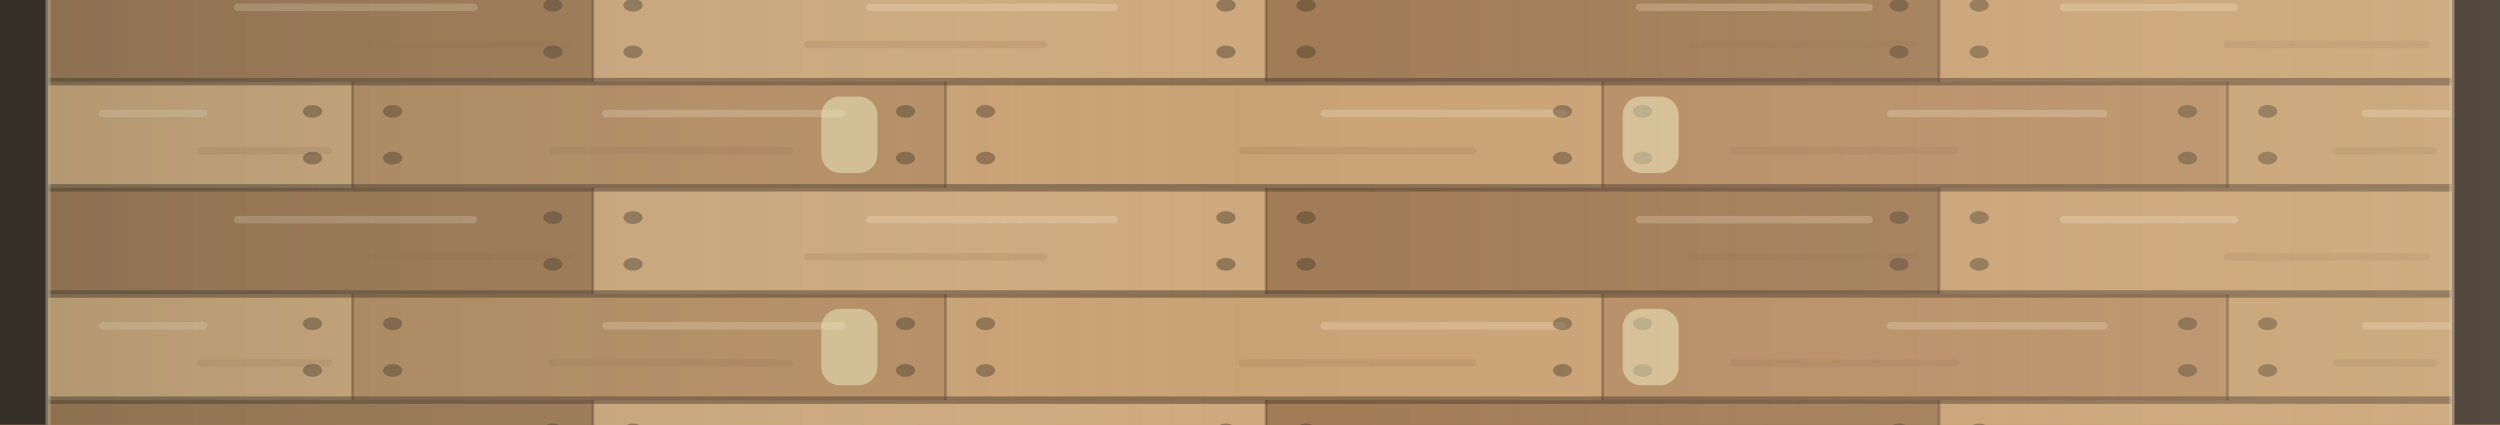
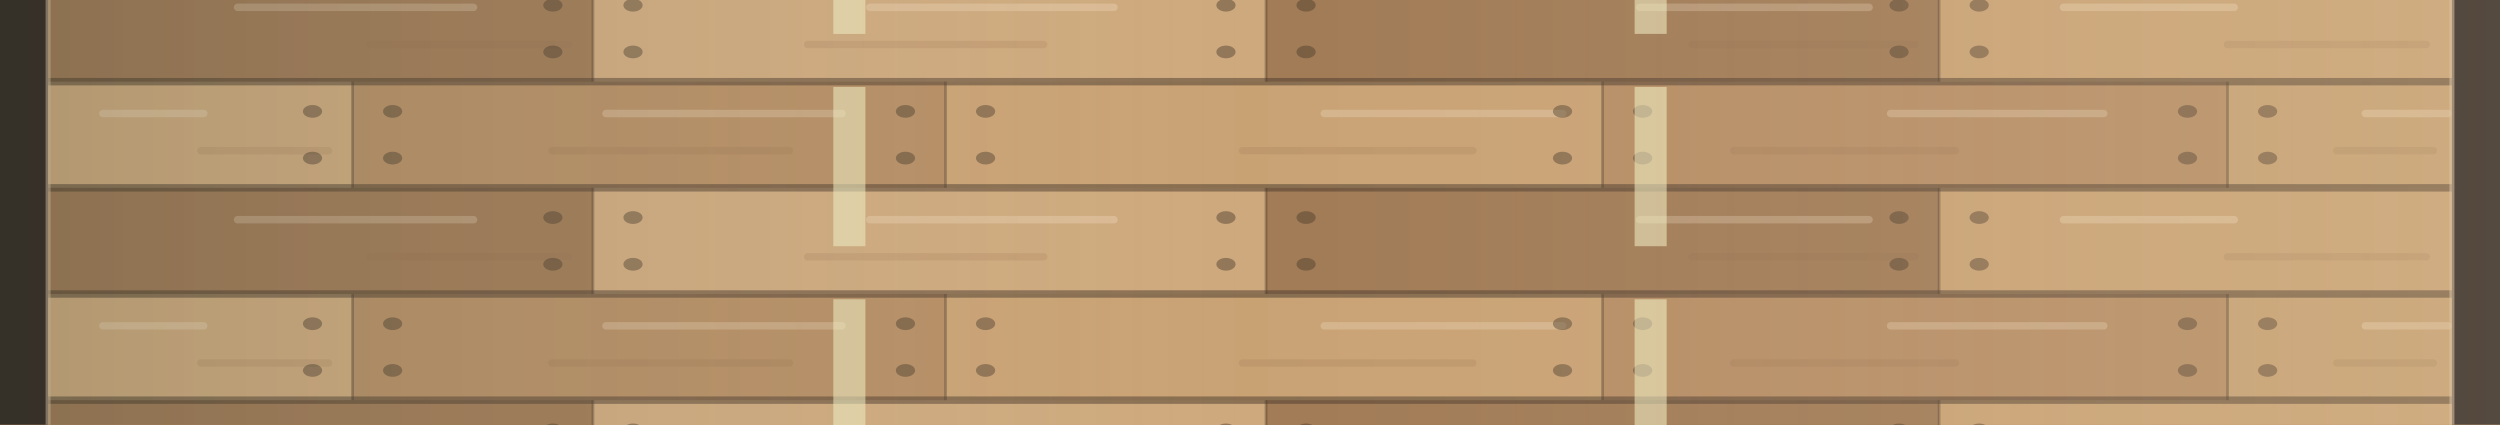
<svg xmlns="http://www.w3.org/2000/svg" width="1095" height="186" viewBox="0 0 1095 186">
  <rect width="1095" height="186" fill="#B58C62" />
  <rect x="0" y="-57.23" width="154.42" height="47.1" fill="#cda87b" />
  <rect x="154.42" y="-57.23" width="259.71" height="47.1" fill="#b68e64" />
  <rect x="414.13" y="-57.23" width="287.79" height="47.1" fill="#c9a274" />
  <rect x="701.92" y="-57.23" width="273.75" height="47.1" fill="#b68d64" />
  <rect x="975.67" y="-57.23" width="119.33" height="47.1" fill="#c59f71" />
  <rect x="0" y="-10.73" width="259.71" height="47.1" fill="#a07a55" />
  <rect x="259.71" y="-10.73" width="294.81" height="47.1" fill="#cea97d" />
  <rect x="554.52" y="-10.73" width="294.81" height="47.1" fill="#a17b56" />
  <rect x="849.33" y="-10.73" width="245.67" height="47.1" fill="#c8a173" />
  <rect x="0" y="35.77" width="154.42" height="47.1" fill="#cda87b" />
  <rect x="154.42" y="35.77" width="259.71" height="47.1" fill="#b68e64" />
  <rect x="414.13" y="35.77" width="287.79" height="47.1" fill="#c9a274" />
  <rect x="701.92" y="35.77" width="273.75" height="47.1" fill="#b68d64" />
  <rect x="975.67" y="35.77" width="119.33" height="47.1" fill="#c59f71" />
  <rect x="0" y="82.27" width="259.71" height="47.1" fill="#a07a55" />
  <rect x="259.71" y="82.27" width="294.81" height="47.1" fill="#cea97d" />
  <rect x="554.52" y="82.27" width="294.81" height="47.1" fill="#a17b56" />
  <rect x="849.33" y="82.27" width="245.67" height="47.1" fill="#c8a173" />
  <rect x="0" y="128.77" width="154.42" height="47.1" fill="#cda87b" />
  <rect x="154.42" y="128.77" width="259.71" height="47.1" fill="#b68e64" />
  <rect x="414.13" y="128.77" width="287.79" height="47.1" fill="#c9a274" />
  <rect x="701.92" y="128.77" width="273.75" height="47.1" fill="#b68d64" />
  <rect x="975.67" y="128.77" width="119.33" height="47.1" fill="#c59f71" />
  <rect x="0" y="175.27" width="259.71" height="47.1" fill="#a07a55" />
  <rect x="259.71" y="175.27" width="294.81" height="47.1" fill="#cea97d" />
  <rect x="554.52" y="175.27" width="294.81" height="47.1" fill="#a17b56" />
  <rect x="849.33" y="175.27" width="245.67" height="47.1" fill="#c8a173" />
  <rect x="0" y="221.77" width="154.42" height="47.1" fill="#cda87b" />
  <rect x="154.42" y="221.77" width="259.71" height="47.1" fill="#b68e64" />
  <rect x="414.13" y="221.77" width="287.79" height="47.1" fill="#c9a274" />
  <rect x="701.92" y="221.77" width="273.75" height="47.1" fill="#b68d64" />
  <rect x="975.67" y="221.77" width="119.33" height="47.1" fill="#c59f71" />
  <rect x="0" y="268.27" width="259.71" height="47.1" fill="#a07a55" />
  <rect x="259.71" y="268.27" width="294.81" height="47.1" fill="#cea97d" />
  <rect x="554.52" y="268.27" width="294.81" height="47.1" fill="#a17b56" />
  <rect x="849.33" y="268.27" width="245.67" height="47.1" fill="#c8a173" />
  <path d="M45.01 -43.28H89.26" stroke="#FFF6DE" stroke-opacity="0.22" stroke-width="3.26" stroke-linecap="round" />
  <path d="M88.03 -27.01H143.89" stroke="#8A6648" stroke-opacity="0.16" stroke-width="3.26" stroke-linecap="round" />
  <path d="M265.42 -43.28H368.79" stroke="#FFF6DE" stroke-opacity="0.22" stroke-width="3.26" stroke-linecap="round" />
  <path d="M241.74 -27.01H345.77" stroke="#8A6648" stroke-opacity="0.16" stroke-width="3.26" stroke-linecap="round" />
  <path d="M580.02 -43.28H684.45" stroke="#FFF6DE" stroke-opacity="0.22" stroke-width="3.26" stroke-linecap="round" />
  <path d="M544.18 -27.01H645.12" stroke="#8A6648" stroke-opacity="0.16" stroke-width="3.26" stroke-linecap="round" />
  <path d="M828.09 -43.28H921.43" stroke="#FFF6DE" stroke-opacity="0.22" stroke-width="3.26" stroke-linecap="round" />
  <path d="M759.4 -27.01H856.49" stroke="#8A6648" stroke-opacity="0.16" stroke-width="3.26" stroke-linecap="round" />
  <path d="M1036 -43.28H1072.33" stroke="#FFF6DE" stroke-opacity="0.22" stroke-width="3.26" stroke-linecap="round" />
  <path d="M1023.48 -27.01H1065.77" stroke="#8A6648" stroke-opacity="0.16" stroke-width="3.26" stroke-linecap="round" />
  <path d="M104.06 3.22H207.43" stroke="#FFF6DE" stroke-opacity="0.22" stroke-width="3.26" stroke-linecap="round" />
  <path d="M162.2 19.49H249.18" stroke="#8A6648" stroke-opacity="0.16" stroke-width="3.26" stroke-linecap="round" />
  <path d="M380.94 3.22H487.92" stroke="#FFF6DE" stroke-opacity="0.22" stroke-width="3.26" stroke-linecap="round" />
  <path d="M353.73 19.49H457.13" stroke="#8A6648" stroke-opacity="0.16" stroke-width="3.26" stroke-linecap="round" />
  <path d="M718.13 3.22H818.65" stroke="#FFF6DE" stroke-opacity="0.22" stroke-width="3.26" stroke-linecap="round" />
  <path d="M741.07 19.49H838.8" stroke="#8A6648" stroke-opacity="0.16" stroke-width="3.26" stroke-linecap="round" />
  <path d="M903.8 3.22H978.6" stroke="#FFF6DE" stroke-opacity="0.22" stroke-width="3.26" stroke-linecap="round" />
  <path d="M975.61 19.49H1062.67" stroke="#8A6648" stroke-opacity="0.16" stroke-width="3.26" stroke-linecap="round" />
  <path d="M45.01 49.72H89.26" stroke="#FFF6DE" stroke-opacity="0.22" stroke-width="3.26" stroke-linecap="round" />
  <path d="M88.03 65.99H143.89" stroke="#8A6648" stroke-opacity="0.16" stroke-width="3.26" stroke-linecap="round" />
  <path d="M265.42 49.72H368.79" stroke="#FFF6DE" stroke-opacity="0.22" stroke-width="3.26" stroke-linecap="round" />
  <path d="M241.74 65.99H345.77" stroke="#8A6648" stroke-opacity="0.16" stroke-width="3.26" stroke-linecap="round" />
  <path d="M580.02 49.72H684.45" stroke="#FFF6DE" stroke-opacity="0.22" stroke-width="3.26" stroke-linecap="round" />
  <path d="M544.18 65.99H645.12" stroke="#8A6648" stroke-opacity="0.16" stroke-width="3.26" stroke-linecap="round" />
  <path d="M828.09 49.72H921.43" stroke="#FFF6DE" stroke-opacity="0.22" stroke-width="3.26" stroke-linecap="round" />
  <path d="M759.4 65.99H856.49" stroke="#8A6648" stroke-opacity="0.16" stroke-width="3.26" stroke-linecap="round" />
  <path d="M1036 49.72H1072.33" stroke="#FFF6DE" stroke-opacity="0.22" stroke-width="3.26" stroke-linecap="round" />
  <path d="M1023.48 65.99H1065.77" stroke="#8A6648" stroke-opacity="0.16" stroke-width="3.26" stroke-linecap="round" />
  <path d="M104.06 96.22H207.43" stroke="#FFF6DE" stroke-opacity="0.22" stroke-width="3.26" stroke-linecap="round" />
  <path d="M162.2 112.49H249.18" stroke="#8A6648" stroke-opacity="0.16" stroke-width="3.26" stroke-linecap="round" />
  <path d="M380.94 96.22H487.92" stroke="#FFF6DE" stroke-opacity="0.22" stroke-width="3.26" stroke-linecap="round" />
  <path d="M353.73 112.49H457.13" stroke="#8A6648" stroke-opacity="0.16" stroke-width="3.26" stroke-linecap="round" />
  <path d="M718.13 96.22H818.65" stroke="#FFF6DE" stroke-opacity="0.22" stroke-width="3.26" stroke-linecap="round" />
  <path d="M741.07 112.49H838.8" stroke="#8A6648" stroke-opacity="0.16" stroke-width="3.26" stroke-linecap="round" />
  <path d="M903.8 96.22H978.6" stroke="#FFF6DE" stroke-opacity="0.22" stroke-width="3.26" stroke-linecap="round" />
  <path d="M975.61 112.49H1062.67" stroke="#8A6648" stroke-opacity="0.16" stroke-width="3.26" stroke-linecap="round" />
  <path d="M45.01 142.72H89.26" stroke="#FFF6DE" stroke-opacity="0.22" stroke-width="3.26" stroke-linecap="round" />
  <path d="M88.03 158.99H143.89" stroke="#8A6648" stroke-opacity="0.16" stroke-width="3.26" stroke-linecap="round" />
  <path d="M265.42 142.72H368.79" stroke="#FFF6DE" stroke-opacity="0.22" stroke-width="3.26" stroke-linecap="round" />
  <path d="M241.74 158.99H345.77" stroke="#8A6648" stroke-opacity="0.16" stroke-width="3.26" stroke-linecap="round" />
  <path d="M580.02 142.72H684.45" stroke="#FFF6DE" stroke-opacity="0.22" stroke-width="3.26" stroke-linecap="round" />
  <path d="M544.18 158.99H645.12" stroke="#8A6648" stroke-opacity="0.16" stroke-width="3.26" stroke-linecap="round" />
  <path d="M828.09 142.72H921.43" stroke="#FFF6DE" stroke-opacity="0.22" stroke-width="3.26" stroke-linecap="round" />
  <path d="M759.4 158.99H856.49" stroke="#8A6648" stroke-opacity="0.16" stroke-width="3.26" stroke-linecap="round" />
  <path d="M1036 142.72H1072.33" stroke="#FFF6DE" stroke-opacity="0.22" stroke-width="3.26" stroke-linecap="round" />
  <path d="M1023.48 158.99H1065.77" stroke="#8A6648" stroke-opacity="0.16" stroke-width="3.26" stroke-linecap="round" />
  <path d="M104.06 189.22H207.43" stroke="#FFF6DE" stroke-opacity="0.22" stroke-width="3.26" stroke-linecap="round" />
  <path d="M162.2 205.49H249.18" stroke="#8A6648" stroke-opacity="0.16" stroke-width="3.26" stroke-linecap="round" />
  <path d="M380.94 189.22H487.92" stroke="#FFF6DE" stroke-opacity="0.22" stroke-width="3.26" stroke-linecap="round" />
  <path d="M353.73 205.49H457.13" stroke="#8A6648" stroke-opacity="0.16" stroke-width="3.26" stroke-linecap="round" />
  <path d="M718.13 189.22H818.65" stroke="#FFF6DE" stroke-opacity="0.22" stroke-width="3.26" stroke-linecap="round" />
  <path d="M741.07 205.49H838.8" stroke="#8A6648" stroke-opacity="0.16" stroke-width="3.26" stroke-linecap="round" />
  <path d="M903.8 189.22H978.6" stroke="#FFF6DE" stroke-opacity="0.22" stroke-width="3.26" stroke-linecap="round" />
  <path d="M975.61 205.49H1062.67" stroke="#8A6648" stroke-opacity="0.16" stroke-width="3.26" stroke-linecap="round" />
  <path d="M45.01 235.72H89.26" stroke="#FFF6DE" stroke-opacity="0.22" stroke-width="3.26" stroke-linecap="round" />
  <path d="M88.03 251.99H143.89" stroke="#8A6648" stroke-opacity="0.16" stroke-width="3.26" stroke-linecap="round" />
  <path d="M265.42 235.72H368.79" stroke="#FFF6DE" stroke-opacity="0.22" stroke-width="3.26" stroke-linecap="round" />
  <path d="M241.74 251.99H345.77" stroke="#8A6648" stroke-opacity="0.16" stroke-width="3.26" stroke-linecap="round" />
  <path d="M580.02 235.72H684.45" stroke="#FFF6DE" stroke-opacity="0.22" stroke-width="3.26" stroke-linecap="round" />
  <path d="M544.18 251.99H645.12" stroke="#8A6648" stroke-opacity="0.16" stroke-width="3.26" stroke-linecap="round" />
  <path d="M828.09 235.72H921.43" stroke="#FFF6DE" stroke-opacity="0.22" stroke-width="3.26" stroke-linecap="round" />
  <path d="M759.4 251.99H856.49" stroke="#8A6648" stroke-opacity="0.16" stroke-width="3.26" stroke-linecap="round" />
  <path d="M1036 235.72H1072.33" stroke="#FFF6DE" stroke-opacity="0.22" stroke-width="3.26" stroke-linecap="round" />
  <path d="M1023.48 251.99H1065.77" stroke="#8A6648" stroke-opacity="0.16" stroke-width="3.26" stroke-linecap="round" />
  <path d="M104.06 282.22H207.43" stroke="#FFF6DE" stroke-opacity="0.22" stroke-width="3.26" stroke-linecap="round" />
  <path d="M162.2 298.49H249.18" stroke="#8A6648" stroke-opacity="0.16" stroke-width="3.26" stroke-linecap="round" />
  <path d="M380.94 282.22H487.92" stroke="#FFF6DE" stroke-opacity="0.22" stroke-width="3.26" stroke-linecap="round" />
  <path d="M353.73 298.49H457.13" stroke="#8A6648" stroke-opacity="0.16" stroke-width="3.26" stroke-linecap="round" />
  <path d="M718.13 282.22H818.65" stroke="#FFF6DE" stroke-opacity="0.22" stroke-width="3.26" stroke-linecap="round" />
  <path d="M741.07 298.49H838.8" stroke="#8A6648" stroke-opacity="0.16" stroke-width="3.26" stroke-linecap="round" />
  <path d="M903.8 282.22H978.6" stroke="#FFF6DE" stroke-opacity="0.22" stroke-width="3.26" stroke-linecap="round" />
  <path d="M975.61 298.49H1062.67" stroke="#8A6648" stroke-opacity="0.16" stroke-width="3.26" stroke-linecap="round" />
  <path d="M154.42 -57.23V-10.73" stroke="#4A3A2C" stroke-opacity=".38" stroke-width="1.22" />
  <path d="M414.13 -57.23V-10.73" stroke="#4A3A2C" stroke-opacity=".38" stroke-width="1.22" />
  <path d="M701.92 -57.23V-10.73" stroke="#4A3A2C" stroke-opacity=".38" stroke-width="1.22" />
  <path d="M975.67 -57.23V-10.73" stroke="#4A3A2C" stroke-opacity=".38" stroke-width="1.22" />
  <path d="M0 -57.23H1095" stroke="#4A3A2C" stroke-opacity=".5" stroke-width="3.26" />
  <path d="M259.71 -10.73V35.77" stroke="#4A3A2C" stroke-opacity=".38" stroke-width="1.22" />
  <path d="M554.52 -10.73V35.77" stroke="#4A3A2C" stroke-opacity=".38" stroke-width="1.22" />
  <path d="M849.33 -10.73V35.77" stroke="#4A3A2C" stroke-opacity=".38" stroke-width="1.22" />
  <path d="M0 -10.73H1095" stroke="#4A3A2C" stroke-opacity=".5" stroke-width="3.26" />
  <path d="M154.42 35.77V82.27" stroke="#4A3A2C" stroke-opacity=".38" stroke-width="1.22" />
  <path d="M414.13 35.77V82.27" stroke="#4A3A2C" stroke-opacity=".38" stroke-width="1.22" />
  <path d="M701.92 35.77V82.27" stroke="#4A3A2C" stroke-opacity=".38" stroke-width="1.22" />
  <path d="M975.67 35.77V82.27" stroke="#4A3A2C" stroke-opacity=".38" stroke-width="1.22" />
  <path d="M0 35.77H1095" stroke="#4A3A2C" stroke-opacity=".5" stroke-width="3.26" />
  <path d="M259.71 82.27V128.77" stroke="#4A3A2C" stroke-opacity=".38" stroke-width="1.22" />
  <path d="M554.52 82.27V128.77" stroke="#4A3A2C" stroke-opacity=".38" stroke-width="1.22" />
  <path d="M849.33 82.27V128.77" stroke="#4A3A2C" stroke-opacity=".38" stroke-width="1.22" />
  <path d="M0 82.27H1095" stroke="#4A3A2C" stroke-opacity=".5" stroke-width="3.26" />
  <path d="M154.42 128.77V175.27" stroke="#4A3A2C" stroke-opacity=".38" stroke-width="1.22" />
  <path d="M414.13 128.77V175.27" stroke="#4A3A2C" stroke-opacity=".38" stroke-width="1.22" />
  <path d="M701.92 128.77V175.27" stroke="#4A3A2C" stroke-opacity=".38" stroke-width="1.22" />
  <path d="M975.67 128.77V175.27" stroke="#4A3A2C" stroke-opacity=".38" stroke-width="1.22" />
  <path d="M0 128.77H1095" stroke="#4A3A2C" stroke-opacity=".5" stroke-width="3.26" />
  <path d="M259.71 175.27V221.77" stroke="#4A3A2C" stroke-opacity=".38" stroke-width="1.22" />
  <path d="M554.52 175.27V221.77" stroke="#4A3A2C" stroke-opacity=".38" stroke-width="1.22" />
  <path d="M849.33 175.27V221.77" stroke="#4A3A2C" stroke-opacity=".38" stroke-width="1.22" />
  <path d="M0 175.27H1095" stroke="#4A3A2C" stroke-opacity=".5" stroke-width="3.26" />
  <path d="M154.42 221.77V268.27" stroke="#4A3A2C" stroke-opacity=".38" stroke-width="1.22" />
  <path d="M414.13 221.77V268.27" stroke="#4A3A2C" stroke-opacity=".38" stroke-width="1.22" />
  <path d="M701.92 221.77V268.27" stroke="#4A3A2C" stroke-opacity=".38" stroke-width="1.22" />
  <path d="M975.67 221.77V268.27" stroke="#4A3A2C" stroke-opacity=".38" stroke-width="1.22" />
  <path d="M0 221.77H1095" stroke="#4A3A2C" stroke-opacity=".5" stroke-width="3.26" />
  <path d="M259.71 268.27V314.77" stroke="#4A3A2C" stroke-opacity=".38" stroke-width="1.22" />
  <path d="M554.52 268.27V314.77" stroke="#4A3A2C" stroke-opacity=".38" stroke-width="1.22" />
  <path d="M849.33 268.27V314.77" stroke="#4A3A2C" stroke-opacity=".38" stroke-width="1.22" />
  <path d="M0 268.27H1095" stroke="#4A3A2C" stroke-opacity=".5" stroke-width="3.26" />
  <ellipse cx="136.88" cy="-44.21" rx="4.21" ry="2.79" fill="#4A3A2C" fill-opacity=".45" />
  <ellipse cx="136.88" cy="-23.75" rx="4.21" ry="2.79" fill="#4A3A2C" fill-opacity=".45" />
  <ellipse cx="171.97" cy="-44.21" rx="4.21" ry="2.79" fill="#4A3A2C" fill-opacity=".45" />
  <ellipse cx="171.97" cy="-23.75" rx="4.21" ry="2.79" fill="#4A3A2C" fill-opacity=".45" />
  <ellipse cx="396.59" cy="-44.21" rx="4.21" ry="2.79" fill="#4A3A2C" fill-opacity=".45" />
  <ellipse cx="396.59" cy="-23.75" rx="4.21" ry="2.79" fill="#4A3A2C" fill-opacity=".45" />
  <ellipse cx="431.68" cy="-44.21" rx="4.21" ry="2.79" fill="#4A3A2C" fill-opacity=".45" />
  <ellipse cx="431.68" cy="-23.75" rx="4.21" ry="2.79" fill="#4A3A2C" fill-opacity=".45" />
  <ellipse cx="684.38" cy="-44.21" rx="4.21" ry="2.79" fill="#4A3A2C" fill-opacity=".45" />
  <ellipse cx="684.38" cy="-23.75" rx="4.21" ry="2.79" fill="#4A3A2C" fill-opacity=".45" />
  <ellipse cx="719.47" cy="-44.21" rx="4.21" ry="2.79" fill="#4A3A2C" fill-opacity=".45" />
  <ellipse cx="719.47" cy="-23.75" rx="4.21" ry="2.79" fill="#4A3A2C" fill-opacity=".45" />
  <ellipse cx="958.13" cy="-44.21" rx="4.21" ry="2.79" fill="#4A3A2C" fill-opacity=".45" />
  <ellipse cx="958.13" cy="-23.75" rx="4.21" ry="2.79" fill="#4A3A2C" fill-opacity=".45" />
  <ellipse cx="993.22" cy="-44.21" rx="4.21" ry="2.79" fill="#4A3A2C" fill-opacity=".45" />
  <ellipse cx="993.22" cy="-23.75" rx="4.21" ry="2.79" fill="#4A3A2C" fill-opacity=".45" />
  <ellipse cx="242.16" cy="2.29" rx="4.21" ry="2.79" fill="#4A3A2C" fill-opacity=".45" />
  <ellipse cx="242.16" cy="22.75" rx="4.21" ry="2.79" fill="#4A3A2C" fill-opacity=".45" />
  <ellipse cx="277.26" cy="2.29" rx="4.21" ry="2.79" fill="#4A3A2C" fill-opacity=".45" />
  <ellipse cx="277.26" cy="22.75" rx="4.21" ry="2.79" fill="#4A3A2C" fill-opacity=".45" />
  <ellipse cx="536.97" cy="2.29" rx="4.21" ry="2.79" fill="#4A3A2C" fill-opacity=".45" />
  <ellipse cx="536.97" cy="22.75" rx="4.21" ry="2.79" fill="#4A3A2C" fill-opacity=".45" />
  <ellipse cx="572.07" cy="2.29" rx="4.21" ry="2.79" fill="#4A3A2C" fill-opacity=".45" />
  <ellipse cx="572.07" cy="22.75" rx="4.21" ry="2.79" fill="#4A3A2C" fill-opacity=".45" />
  <ellipse cx="831.78" cy="2.29" rx="4.21" ry="2.79" fill="#4A3A2C" fill-opacity=".45" />
  <ellipse cx="831.78" cy="22.75" rx="4.21" ry="2.79" fill="#4A3A2C" fill-opacity=".45" />
  <ellipse cx="866.88" cy="2.29" rx="4.21" ry="2.79" fill="#4A3A2C" fill-opacity=".45" />
  <ellipse cx="866.88" cy="22.75" rx="4.21" ry="2.79" fill="#4A3A2C" fill-opacity=".45" />
  <ellipse cx="136.88" cy="48.79" rx="4.21" ry="2.79" fill="#4A3A2C" fill-opacity=".45" />
  <ellipse cx="136.88" cy="69.25" rx="4.21" ry="2.79" fill="#4A3A2C" fill-opacity=".45" />
  <ellipse cx="171.97" cy="48.79" rx="4.21" ry="2.79" fill="#4A3A2C" fill-opacity=".45" />
  <ellipse cx="171.97" cy="69.25" rx="4.21" ry="2.79" fill="#4A3A2C" fill-opacity=".45" />
  <ellipse cx="396.59" cy="48.79" rx="4.21" ry="2.79" fill="#4A3A2C" fill-opacity=".45" />
  <ellipse cx="396.59" cy="69.25" rx="4.21" ry="2.79" fill="#4A3A2C" fill-opacity=".45" />
  <ellipse cx="431.68" cy="48.79" rx="4.21" ry="2.79" fill="#4A3A2C" fill-opacity=".45" />
  <ellipse cx="431.68" cy="69.25" rx="4.21" ry="2.79" fill="#4A3A2C" fill-opacity=".45" />
  <ellipse cx="684.38" cy="48.79" rx="4.21" ry="2.79" fill="#4A3A2C" fill-opacity=".45" />
  <ellipse cx="684.38" cy="69.25" rx="4.21" ry="2.79" fill="#4A3A2C" fill-opacity=".45" />
  <ellipse cx="719.47" cy="48.79" rx="4.21" ry="2.79" fill="#4A3A2C" fill-opacity=".45" />
  <ellipse cx="719.47" cy="69.25" rx="4.21" ry="2.79" fill="#4A3A2C" fill-opacity=".45" />
  <ellipse cx="958.13" cy="48.79" rx="4.21" ry="2.79" fill="#4A3A2C" fill-opacity=".45" />
  <ellipse cx="958.13" cy="69.25" rx="4.21" ry="2.79" fill="#4A3A2C" fill-opacity=".45" />
  <ellipse cx="993.22" cy="48.79" rx="4.21" ry="2.79" fill="#4A3A2C" fill-opacity=".45" />
  <ellipse cx="993.22" cy="69.25" rx="4.21" ry="2.79" fill="#4A3A2C" fill-opacity=".45" />
  <ellipse cx="242.16" cy="95.29" rx="4.21" ry="2.79" fill="#4A3A2C" fill-opacity=".45" />
  <ellipse cx="242.16" cy="115.75" rx="4.21" ry="2.79" fill="#4A3A2C" fill-opacity=".45" />
  <ellipse cx="277.26" cy="95.29" rx="4.21" ry="2.79" fill="#4A3A2C" fill-opacity=".45" />
  <ellipse cx="277.26" cy="115.75" rx="4.21" ry="2.79" fill="#4A3A2C" fill-opacity=".45" />
  <ellipse cx="536.97" cy="95.29" rx="4.21" ry="2.79" fill="#4A3A2C" fill-opacity=".45" />
  <ellipse cx="536.97" cy="115.75" rx="4.21" ry="2.79" fill="#4A3A2C" fill-opacity=".45" />
  <ellipse cx="572.07" cy="95.29" rx="4.21" ry="2.79" fill="#4A3A2C" fill-opacity=".45" />
  <ellipse cx="572.07" cy="115.75" rx="4.21" ry="2.79" fill="#4A3A2C" fill-opacity=".45" />
  <ellipse cx="831.78" cy="95.29" rx="4.21" ry="2.79" fill="#4A3A2C" fill-opacity=".45" />
  <ellipse cx="831.78" cy="115.75" rx="4.21" ry="2.79" fill="#4A3A2C" fill-opacity=".45" />
  <ellipse cx="866.88" cy="95.29" rx="4.21" ry="2.79" fill="#4A3A2C" fill-opacity=".45" />
  <ellipse cx="866.88" cy="115.75" rx="4.21" ry="2.79" fill="#4A3A2C" fill-opacity=".45" />
  <ellipse cx="136.88" cy="141.79" rx="4.21" ry="2.79" fill="#4A3A2C" fill-opacity=".45" />
  <ellipse cx="136.88" cy="162.25" rx="4.21" ry="2.79" fill="#4A3A2C" fill-opacity=".45" />
  <ellipse cx="171.97" cy="141.79" rx="4.21" ry="2.79" fill="#4A3A2C" fill-opacity=".45" />
  <ellipse cx="171.97" cy="162.25" rx="4.21" ry="2.79" fill="#4A3A2C" fill-opacity=".45" />
  <ellipse cx="396.59" cy="141.79" rx="4.21" ry="2.79" fill="#4A3A2C" fill-opacity=".45" />
  <ellipse cx="396.59" cy="162.25" rx="4.21" ry="2.79" fill="#4A3A2C" fill-opacity=".45" />
  <ellipse cx="431.68" cy="141.79" rx="4.21" ry="2.79" fill="#4A3A2C" fill-opacity=".45" />
  <ellipse cx="431.68" cy="162.25" rx="4.21" ry="2.79" fill="#4A3A2C" fill-opacity=".45" />
  <ellipse cx="684.38" cy="141.79" rx="4.21" ry="2.79" fill="#4A3A2C" fill-opacity=".45" />
  <ellipse cx="684.38" cy="162.25" rx="4.21" ry="2.79" fill="#4A3A2C" fill-opacity=".45" />
  <ellipse cx="719.47" cy="141.79" rx="4.21" ry="2.79" fill="#4A3A2C" fill-opacity=".45" />
  <ellipse cx="719.47" cy="162.25" rx="4.21" ry="2.79" fill="#4A3A2C" fill-opacity=".45" />
  <ellipse cx="958.13" cy="141.79" rx="4.21" ry="2.79" fill="#4A3A2C" fill-opacity=".45" />
  <ellipse cx="958.13" cy="162.25" rx="4.21" ry="2.79" fill="#4A3A2C" fill-opacity=".45" />
  <ellipse cx="993.22" cy="141.79" rx="4.21" ry="2.79" fill="#4A3A2C" fill-opacity=".45" />
  <ellipse cx="993.22" cy="162.25" rx="4.21" ry="2.79" fill="#4A3A2C" fill-opacity=".45" />
  <ellipse cx="242.16" cy="188.29" rx="4.21" ry="2.79" fill="#4A3A2C" fill-opacity=".45" />
  <ellipse cx="242.16" cy="208.75" rx="4.21" ry="2.79" fill="#4A3A2C" fill-opacity=".45" />
  <ellipse cx="277.26" cy="188.29" rx="4.21" ry="2.79" fill="#4A3A2C" fill-opacity=".45" />
  <ellipse cx="277.26" cy="208.75" rx="4.21" ry="2.79" fill="#4A3A2C" fill-opacity=".45" />
  <ellipse cx="536.97" cy="188.29" rx="4.21" ry="2.79" fill="#4A3A2C" fill-opacity=".45" />
  <ellipse cx="536.97" cy="208.75" rx="4.21" ry="2.79" fill="#4A3A2C" fill-opacity=".45" />
  <ellipse cx="572.07" cy="188.29" rx="4.21" ry="2.79" fill="#4A3A2C" fill-opacity=".45" />
  <ellipse cx="572.07" cy="208.75" rx="4.21" ry="2.79" fill="#4A3A2C" fill-opacity=".45" />
  <ellipse cx="831.78" cy="188.29" rx="4.21" ry="2.79" fill="#4A3A2C" fill-opacity=".45" />
  <ellipse cx="831.78" cy="208.75" rx="4.21" ry="2.79" fill="#4A3A2C" fill-opacity=".45" />
  <ellipse cx="866.88" cy="188.29" rx="4.21" ry="2.79" fill="#4A3A2C" fill-opacity=".45" />
  <ellipse cx="866.88" cy="208.75" rx="4.21" ry="2.79" fill="#4A3A2C" fill-opacity=".45" />
  <ellipse cx="136.88" cy="234.79" rx="4.21" ry="2.79" fill="#4A3A2C" fill-opacity=".45" />
  <ellipse cx="136.88" cy="255.25" rx="4.21" ry="2.79" fill="#4A3A2C" fill-opacity=".45" />
  <ellipse cx="171.97" cy="234.79" rx="4.21" ry="2.79" fill="#4A3A2C" fill-opacity=".45" />
  <ellipse cx="171.97" cy="255.25" rx="4.21" ry="2.79" fill="#4A3A2C" fill-opacity=".45" />
  <ellipse cx="396.59" cy="234.79" rx="4.21" ry="2.79" fill="#4A3A2C" fill-opacity=".45" />
  <ellipse cx="396.59" cy="255.25" rx="4.21" ry="2.79" fill="#4A3A2C" fill-opacity=".45" />
  <ellipse cx="431.68" cy="234.79" rx="4.21" ry="2.79" fill="#4A3A2C" fill-opacity=".45" />
  <ellipse cx="431.68" cy="255.25" rx="4.21" ry="2.79" fill="#4A3A2C" fill-opacity=".45" />
  <ellipse cx="684.38" cy="234.79" rx="4.21" ry="2.79" fill="#4A3A2C" fill-opacity=".45" />
  <ellipse cx="684.38" cy="255.25" rx="4.21" ry="2.79" fill="#4A3A2C" fill-opacity=".45" />
  <ellipse cx="719.47" cy="234.79" rx="4.21" ry="2.79" fill="#4A3A2C" fill-opacity=".45" />
  <ellipse cx="719.47" cy="255.25" rx="4.21" ry="2.79" fill="#4A3A2C" fill-opacity=".45" />
  <ellipse cx="958.13" cy="234.79" rx="4.21" ry="2.79" fill="#4A3A2C" fill-opacity=".45" />
  <ellipse cx="958.13" cy="255.25" rx="4.21" ry="2.79" fill="#4A3A2C" fill-opacity=".45" />
  <ellipse cx="993.22" cy="234.79" rx="4.21" ry="2.79" fill="#4A3A2C" fill-opacity=".45" />
  <ellipse cx="993.22" cy="255.25" rx="4.21" ry="2.79" fill="#4A3A2C" fill-opacity=".45" />
  <ellipse cx="242.16" cy="281.29" rx="4.21" ry="2.79" fill="#4A3A2C" fill-opacity=".45" />
  <ellipse cx="242.16" cy="301.75" rx="4.21" ry="2.79" fill="#4A3A2C" fill-opacity=".45" />
  <ellipse cx="277.26" cy="281.29" rx="4.21" ry="2.79" fill="#4A3A2C" fill-opacity=".45" />
  <ellipse cx="277.26" cy="301.75" rx="4.21" ry="2.79" fill="#4A3A2C" fill-opacity=".45" />
  <ellipse cx="536.97" cy="281.29" rx="4.21" ry="2.79" fill="#4A3A2C" fill-opacity=".45" />
  <ellipse cx="536.97" cy="301.75" rx="4.21" ry="2.79" fill="#4A3A2C" fill-opacity=".45" />
  <ellipse cx="572.07" cy="281.29" rx="4.21" ry="2.79" fill="#4A3A2C" fill-opacity=".45" />
  <ellipse cx="572.07" cy="301.75" rx="4.21" ry="2.79" fill="#4A3A2C" fill-opacity=".45" />
  <ellipse cx="831.78" cy="281.29" rx="4.21" ry="2.79" fill="#4A3A2C" fill-opacity=".45" />
  <ellipse cx="831.78" cy="301.75" rx="4.21" ry="2.79" fill="#4A3A2C" fill-opacity=".45" />
  <ellipse cx="866.88" cy="281.29" rx="4.21" ry="2.79" fill="#4A3A2C" fill-opacity=".45" />
  <ellipse cx="866.88" cy="301.75" rx="4.21" ry="2.79" fill="#4A3A2C" fill-opacity=".45" />
-   <rect x="359.74" y="-50.72" width="24.56" height="33.48" rx="8.19" fill="#F2F0C4" fill-opacity=".5" />
-   <rect x="710.7" y="-50.72" width="24.56" height="33.48" rx="8.19" fill="#F2F0C4" fill-opacity=".5" />
-   <rect x="359.74" y="42.28" width="24.56" height="33.48" rx="8.19" fill="#F2F0C4" fill-opacity=".5" />
-   <rect x="710.7" y="42.28" width="24.56" height="33.48" rx="8.19" fill="#F2F0C4" fill-opacity=".5" />
-   <rect x="359.74" y="135.28" width="24.56" height="33.48" rx="8.19" fill="#F2F0C4" fill-opacity=".5" />
-   <rect x="710.7" y="135.28" width="24.56" height="33.48" rx="8.19" fill="#F2F0C4" fill-opacity=".5" />
-   <rect x="359.74" y="228.28" width="24.56" height="33.48" rx="8.19" fill="#F2F0C4" fill-opacity=".5" />
-   <rect x="710.7" y="228.28" width="24.56" height="33.48" rx="8.19" fill="#F2F0C4" fill-opacity=".5" />
+   <rect x="365" y="-54.91" width="14.04" height="69.75" fill="#F2F0C4" fill-opacity=".55" />
+   <rect x="715.96" y="-54.91" width="14.04" height="69.75" fill="#F2F0C4" fill-opacity=".55" />
+   <rect x="365" y="38.09" width="14.04" height="69.75" fill="#F2F0C4" fill-opacity=".55" />
+   <rect x="715.96" y="38.09" width="14.04" height="69.75" fill="#F2F0C4" fill-opacity=".55" />
+   <rect x="365" y="131.09" width="14.04" height="69.75" fill="#F2F0C4" fill-opacity=".55" />
+   <rect x="715.96" y="131.09" width="14.04" height="69.75" fill="#F2F0C4" fill-opacity=".55" />
+   <rect x="365" y="224.09" width="14.04" height="69.75" fill="#F2F0C4" fill-opacity=".55" />
+   <rect x="715.96" y="224.09" width="14.04" height="69.75" fill="#F2F0C4" fill-opacity=".55" />
  <rect x="0" y="0" width="21.06" height="186" fill="#3A2E26" />
  <rect x="1073.94" y="0" width="21.06" height="186" fill="#3A2E26" />
  <path d="M21.06 0V186M1073.94 0V186" stroke="#d9be9e" stroke-opacity=".55" stroke-width="2.19" />
  <defs>
    <linearGradient id="l" x1="0" x2="1" y1="0" y2="0">
      <stop offset="0" stop-color="#16352F" stop-opacity="0.16" />
      <stop offset=".5" stop-color="#FFFFFF" stop-opacity="0" />
      <stop offset="1" stop-color="#FFF4D8" stop-opacity="0.14" />
    </linearGradient>
  </defs>
  <rect width="1095" height="186" fill="url(#l)" />
</svg>
